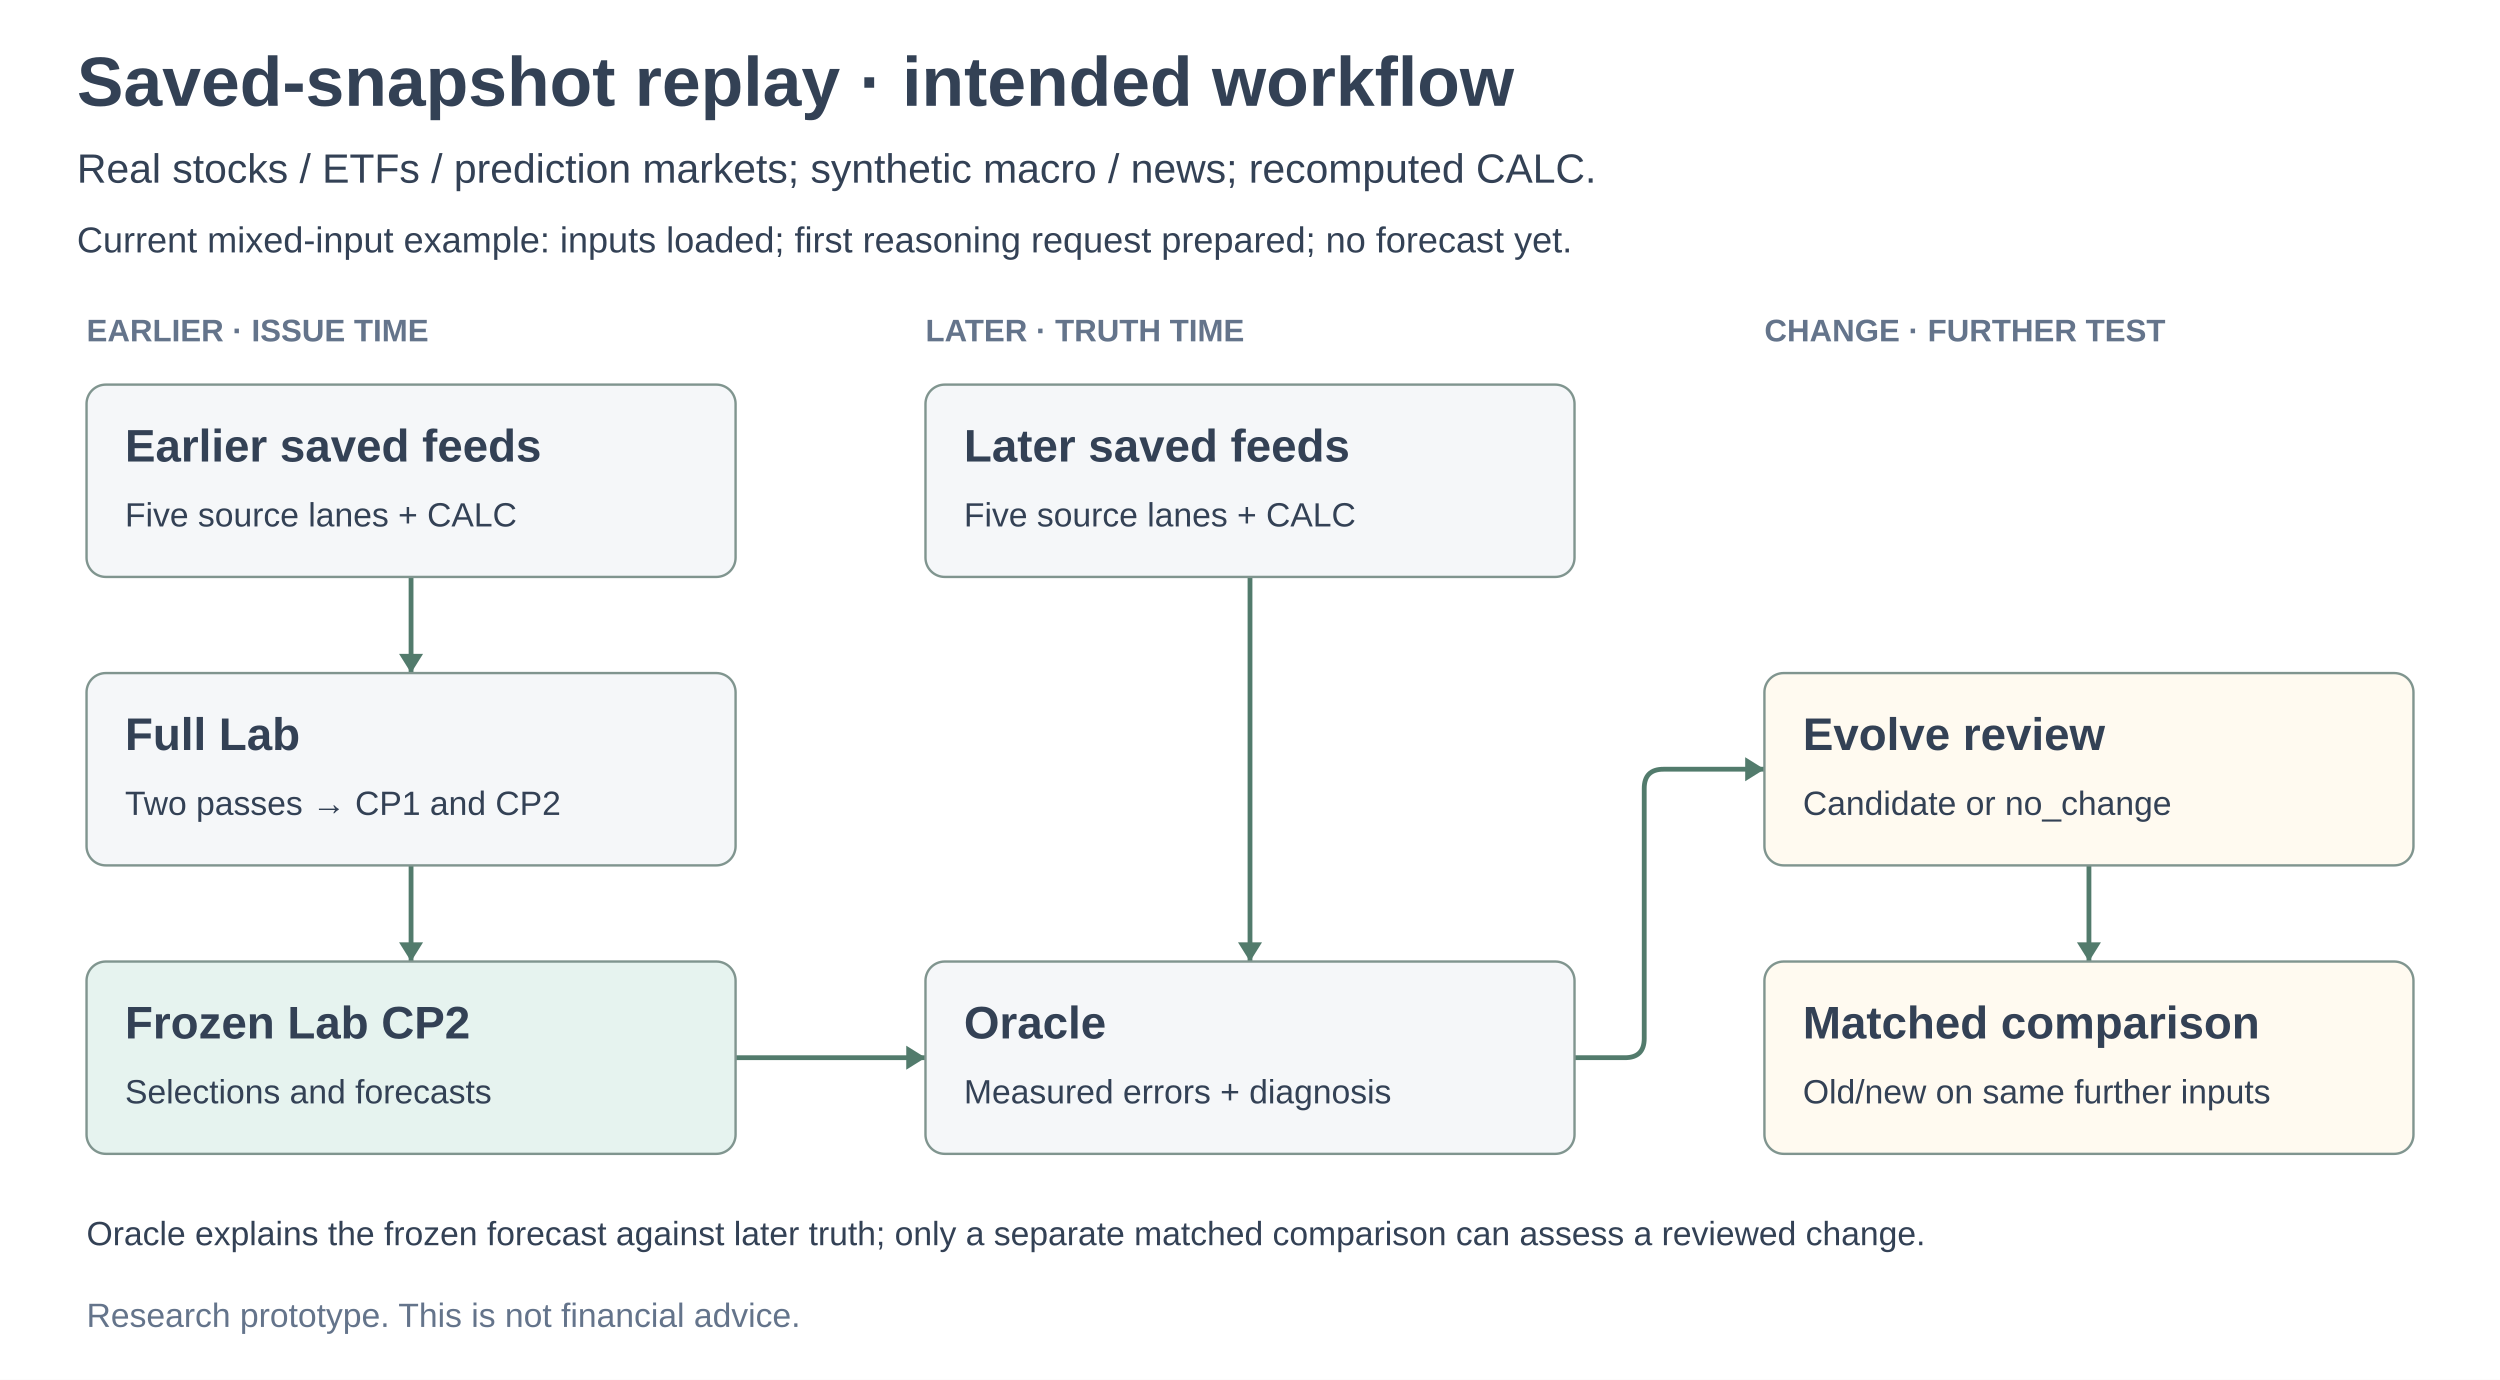
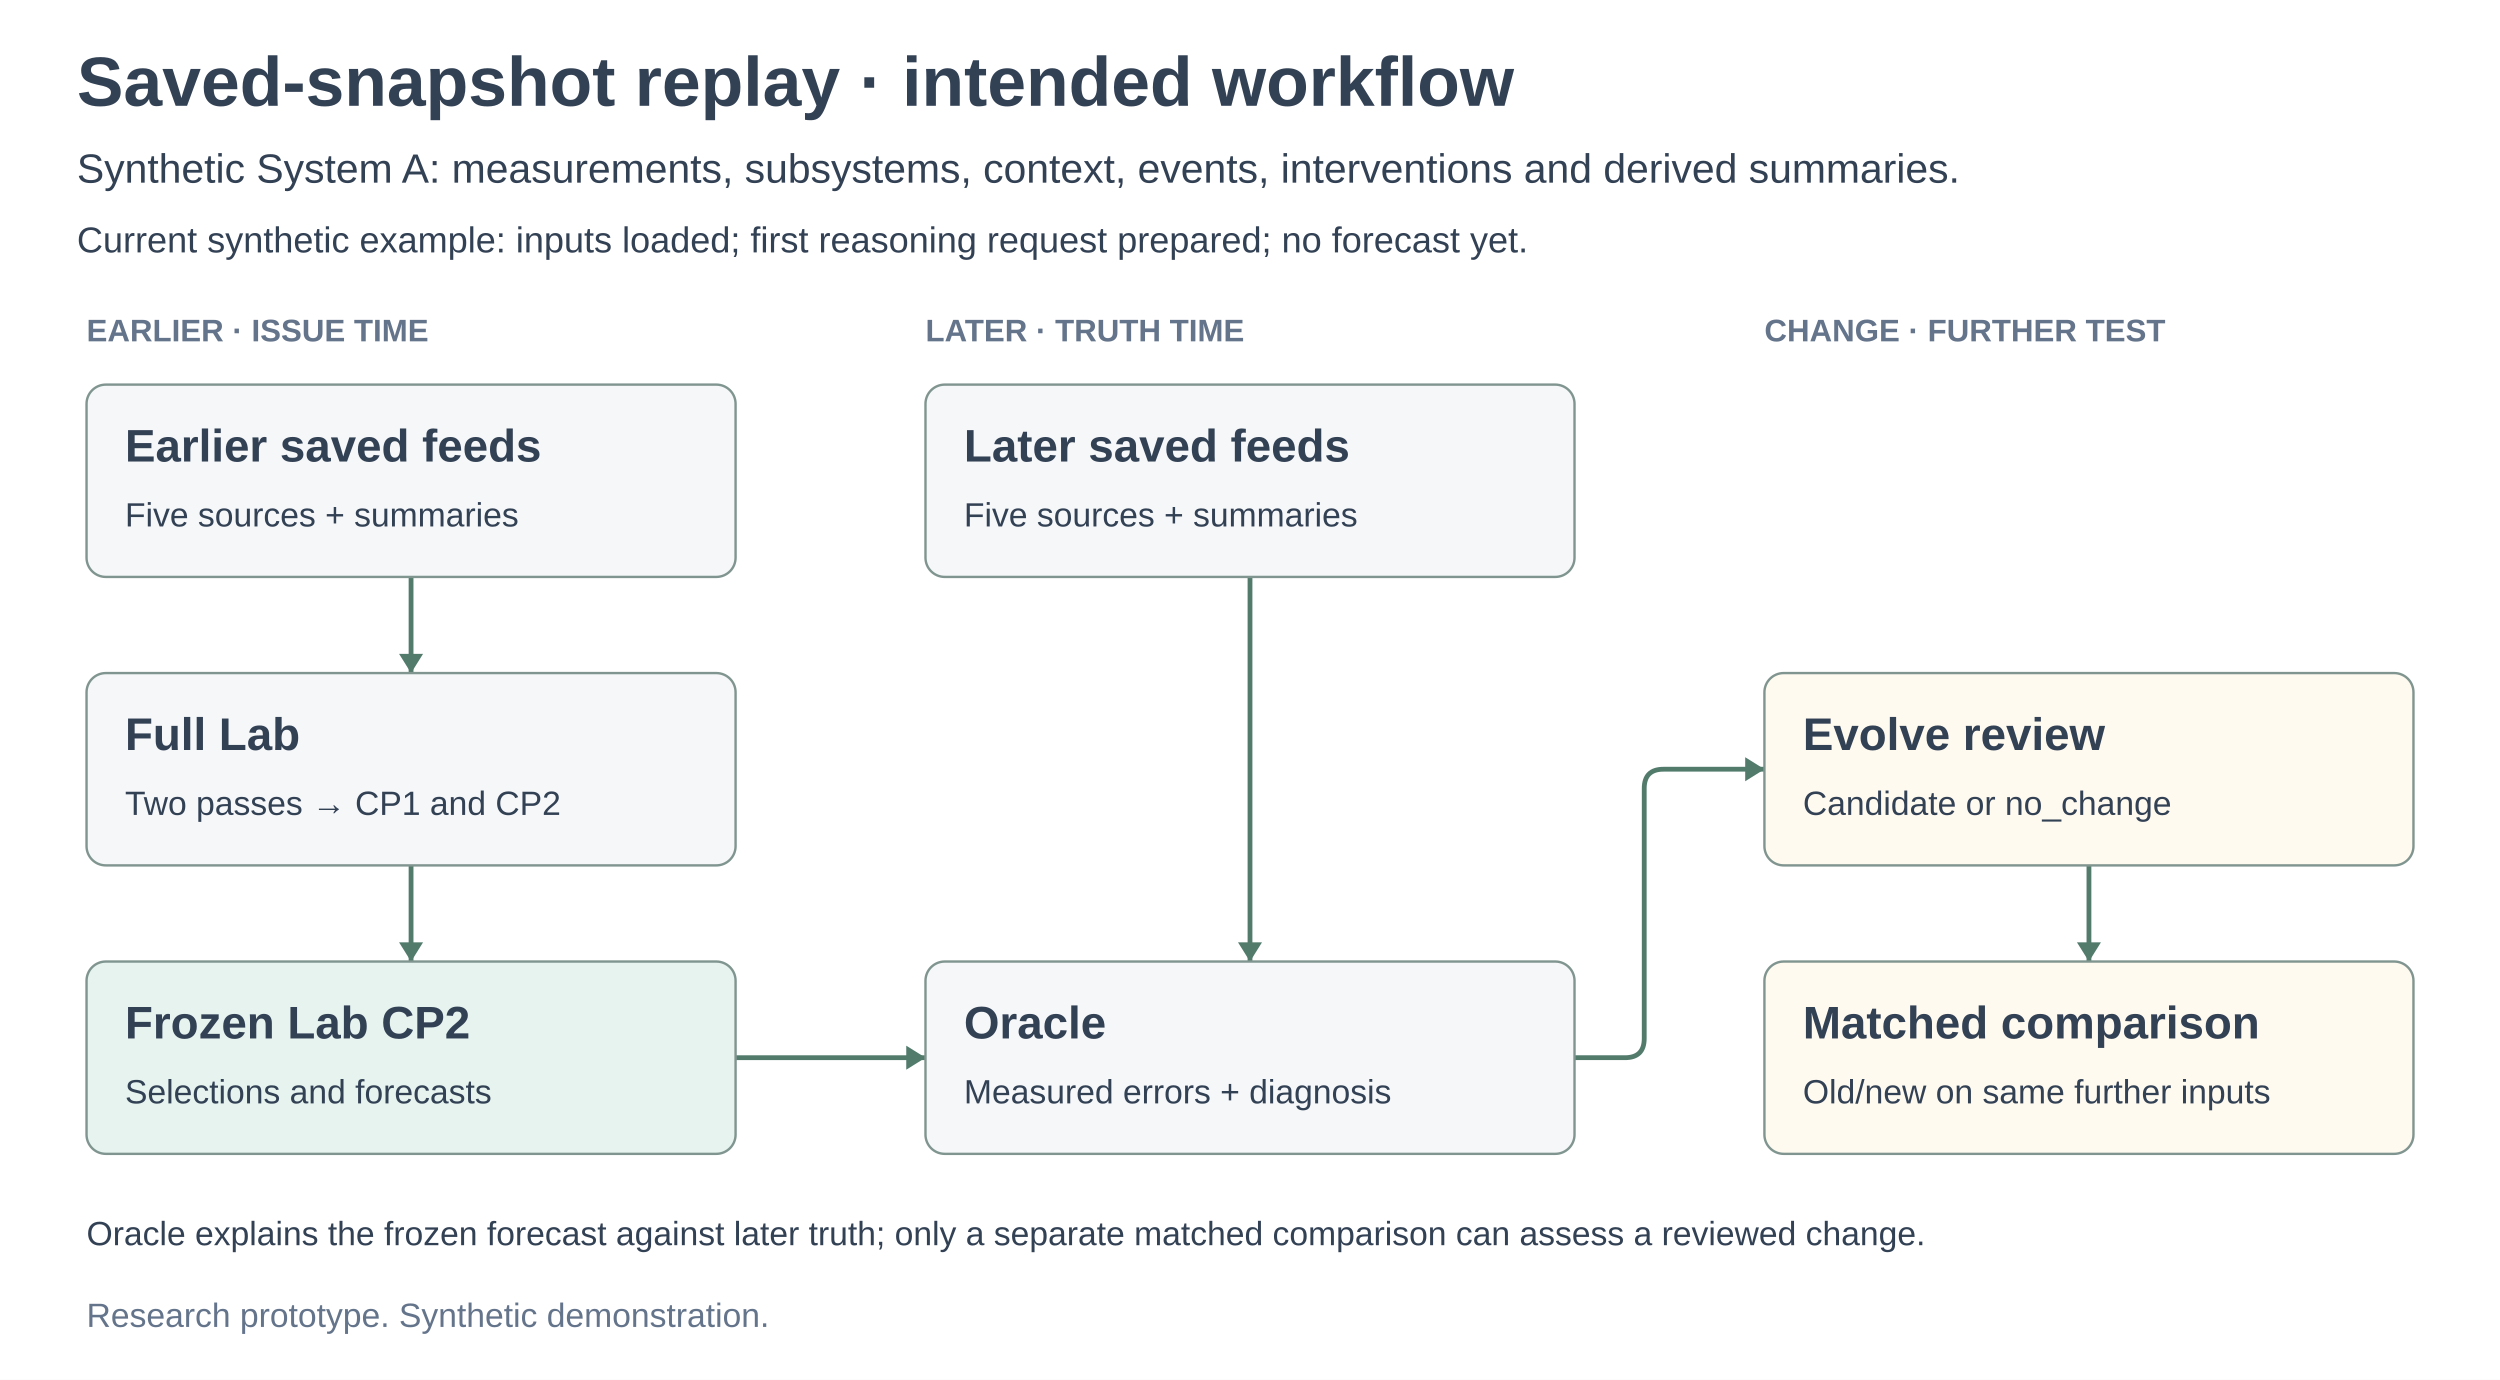
<svg xmlns="http://www.w3.org/2000/svg" width="1040" height="574" viewBox="0 0 1040 574" role="img" aria-labelledby="replay-title replay-desc">
  <defs>
    <marker id="replay-arrow" markerWidth="8" markerHeight="6" refX="7" refY="3" orient="auto">
      <path d="M0 0 L8 3 L0 6 Z" fill="#527b6c" />
    </marker>
  </defs>
  <style>text{font-family:Arial,Helvetica,sans-serif}.flow{stroke:#527b6c;stroke-width:2;fill:none}</style>
  <rect width="1040" height="574" fill="white" />
  <text x="32" y="44" font-size="29" font-weight="600" fill="#334155">Saved-snapshot replay · intended workflow</text>
-   <text x="32" y="76" font-size="17" font-weight="normal" fill="#334155">Real stocks / ETFs / prediction markets; synthetic macro / news; recomputed CALC.</text>
-   <text x="32" y="105" font-size="15" font-weight="normal" fill="#334155">Current mixed-input example: inputs loaded; first reasoning request prepared; no forecast yet.</text>
+   <text x="32" y="76" font-size="17" font-weight="normal" fill="#334155">Synthetic System A: measurements, subsystems, context, events, interventions and derived summaries.</text>
+   <text x="32" y="105" font-size="15" font-weight="normal" fill="#334155">Current synthetic example: inputs loaded; first reasoning request prepared; no forecast yet.</text>
  <text x="36" y="142" font-size="13" font-weight="600" fill="#64748b">EARLIER · ISSUE TIME</text>
  <text x="385" y="142" font-size="13" font-weight="600" fill="#64748b">LATER · TRUTH TIME</text>
  <text x="734" y="142" font-size="13" font-weight="600" fill="#64748b">CHANGE · FURTHER TEST</text>
  <path d="M 171 240 V 280" class="flow" />
  <polygon points="166,272 171,280 176,272" fill="#527b6c" />
  <path d="M 171 360 V 400" class="flow" />
  <polygon points="166,392 171,400 176,392" fill="#527b6c" />
  <path d="M 306 440 H 385" class="flow" />
  <polygon points="377,435 385,440 377,445" fill="#527b6c" />
  <path d="M 520 240 V 400" class="flow" />
  <polygon points="515,392 520,400 525,392" fill="#527b6c" />
  <path d="M 655 440 H 676 Q 684 440 684 432 V 328 Q 684 320 692 320 H 734" class="flow" />
  <polygon points="726,315 734,320 726,325" fill="#527b6c" />
  <path d="M 869 360 V 400" class="flow" />
  <polygon points="864,392 869,400 874,392" fill="#527b6c" />
  <rect x="36" y="160" width="270" height="80" rx="8" fill="#f5f7f9" stroke="#80958f" />
  <text x="52" y="192" font-size="19" font-weight="600" fill="#334155">Earlier saved feeds</text>
-   <text x="52" y="219" font-size="14" font-weight="normal" fill="#334155">Five source lanes + CALC</text>
+   <text x="52" y="219" font-size="14" font-weight="normal" fill="#334155">Five sources + summaries</text>
  <rect x="36" y="280" width="270" height="80" rx="8" fill="#f5f7f9" stroke="#80958f" />
  <text x="52" y="312" font-size="19" font-weight="600" fill="#334155">Full Lab</text>
  <text x="52" y="339" font-size="14" font-weight="normal" fill="#334155">Two passes → CP1 and CP2</text>
  <rect x="36" y="400" width="270" height="80" rx="8" fill="#e6f3ef" stroke="#80958f" />
  <text x="52" y="432" font-size="19" font-weight="600" fill="#334155">Frozen Lab CP2</text>
  <text x="52" y="459" font-size="14" font-weight="normal" fill="#334155">Selections and forecasts</text>
  <rect x="385" y="160" width="270" height="80" rx="8" fill="#f5f7f9" stroke="#80958f" />
  <text x="401" y="192" font-size="19" font-weight="600" fill="#334155">Later saved feeds</text>
-   <text x="401" y="219" font-size="14" font-weight="normal" fill="#334155">Five source lanes + CALC</text>
+   <text x="401" y="219" font-size="14" font-weight="normal" fill="#334155">Five sources + summaries</text>
  <rect x="385" y="400" width="270" height="80" rx="8" fill="#f5f7f9" stroke="#80958f" />
  <text x="401" y="432" font-size="19" font-weight="600" fill="#334155">Oracle</text>
  <text x="401" y="459" font-size="14" font-weight="normal" fill="#334155">Measured errors + diagnosis</text>
  <rect x="734" y="280" width="270" height="80" rx="8" fill="#fffaf0" stroke="#80958f" />
  <text x="750" y="312" font-size="19" font-weight="600" fill="#334155">Evolve review</text>
  <text x="750" y="339" font-size="14" font-weight="normal" fill="#334155">Candidate or no_change</text>
  <rect x="734" y="400" width="270" height="80" rx="8" fill="#fffaf0" stroke="#80958f" />
  <text x="750" y="432" font-size="19" font-weight="600" fill="#334155">Matched comparison</text>
  <text x="750" y="459" font-size="14" font-weight="normal" fill="#334155">Old/new on same further inputs</text>
  <text x="36" y="518" font-size="14" font-weight="normal" fill="#334155">Oracle explains the frozen forecast against later truth; only a separate matched comparison can assess a reviewed change.</text>
-   <text x="36" y="552" font-size="14" font-weight="normal" fill="#64748b">Research prototype. This is not financial advice.</text>
+   <text x="36" y="552" font-size="14" font-weight="normal" fill="#64748b">Research prototype. Synthetic demonstration.</text>
</svg>
